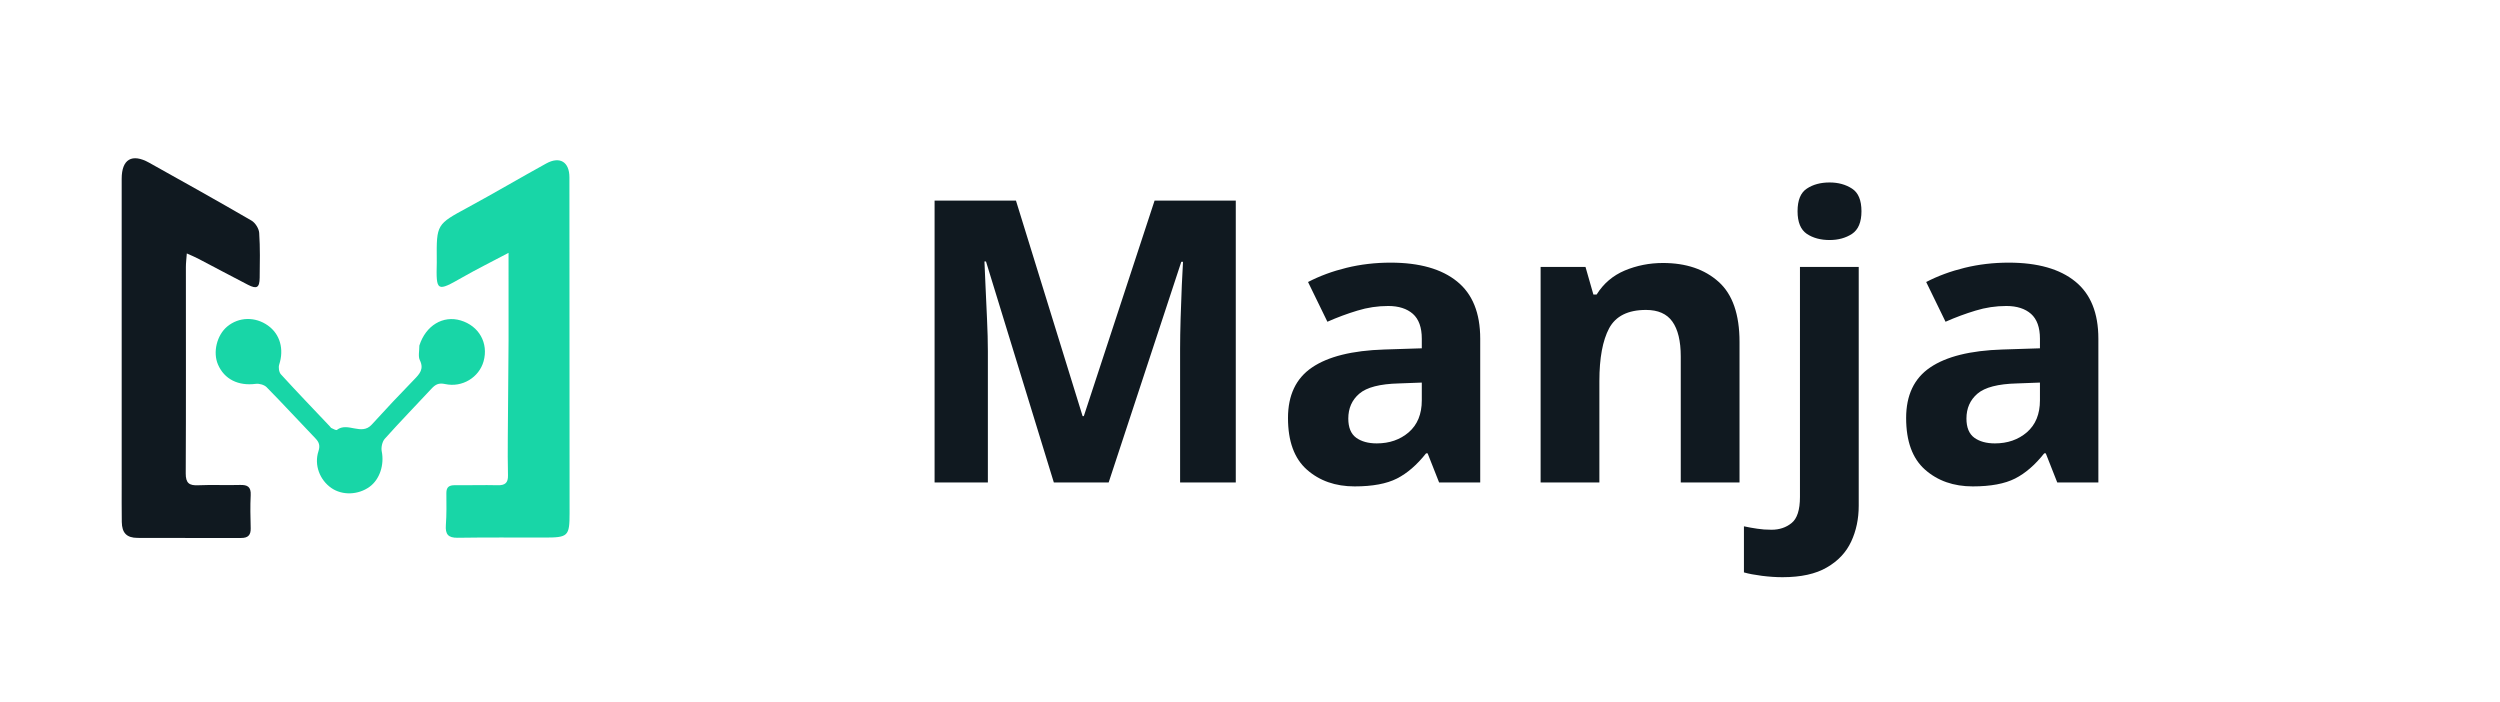
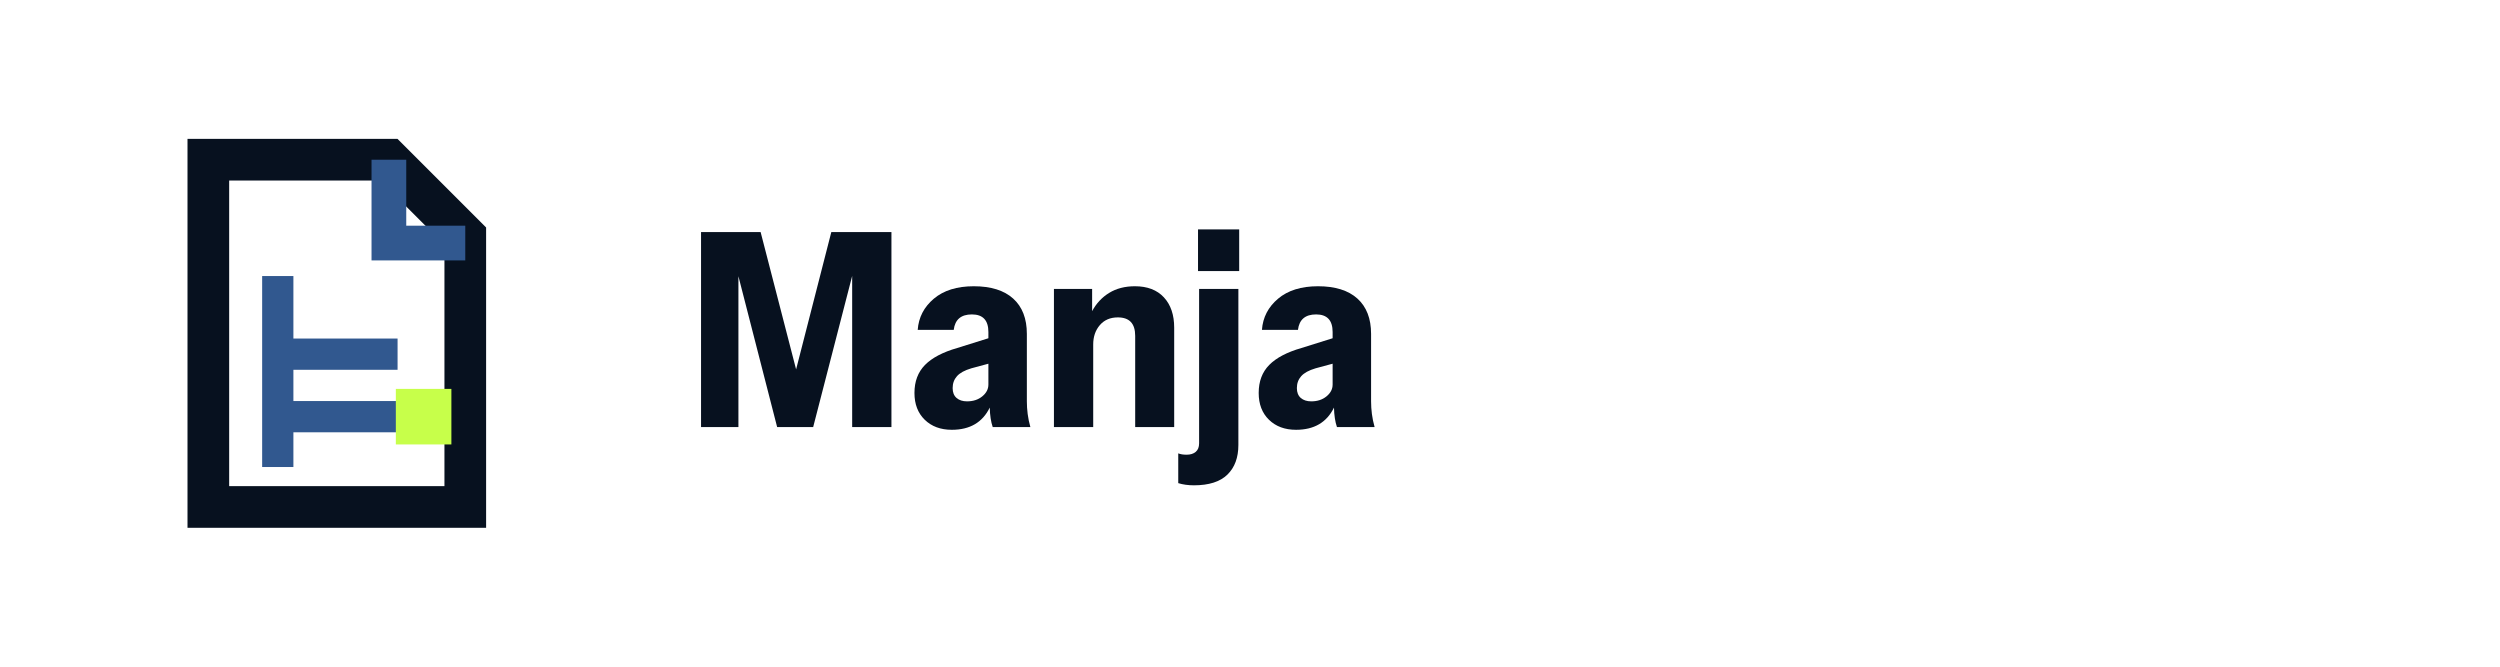
- <svg xmlns="http://www.w3.org/2000/svg" viewBox="0 0 228 64" role="img" aria-labelledby="title desc">
-   <g transform="matrix(.195122 0 0 .195122 -31.21952 -62.82928)">
-     <path fill="#101920" d="M216.878 548C216.877 500.189 216.874 452.877 216.875 405.566C216.875 396.432 221.669 393.564 229.717 398.049C245.717 406.967 261.708 415.907 277.548 425.104C279.317 426.132 281.009 428.825 281.146 430.852C281.614 437.819 281.463 444.835 281.372 451.83C281.312 456.459 280.018 457.228 275.931 455.125C268.083 451.086 260.307 446.908 252.485 442.819C251.063 442.075 249.564 441.477 247.315 440.455C247.133 443.038 246.884 444.924 246.883 446.81C246.872 478.962 246.972 511.113 246.813 543.264C246.791 547.828 248.43 549.002 252.663 548.812C259.147 548.519 265.658 548.867 272.149 548.669C275.696 548.561 277.375 549.539 277.177 553.435C276.914 558.585 277.051 563.762 277.176 568.924C277.252 572.102 275.925 573.455 272.739 573.446C256.58 573.402 240.421 573.509 224.262 573.414C219.165 573.383 217.007 571.063 216.924 565.992C216.827 560.162 216.886 554.331 216.878 548Z" />
-     <path fill="#18d6a7" d="M397.7 481.28C397.695 467.744 397.695 454.677 397.695 440.181C389.575 444.475 382.79 447.84 376.222 451.585C364.11 458.493 363.801 458.438 364.152 444.564C364.161 444.231 364.145 443.898 364.143 443.565C363.999 426.734 364.073 426.87 378.694 418.947C390.993 412.282 403.048 405.167 415.302 398.417C421.655 394.917 426.14 397.657 426.146 404.866C426.194 457.185 426.231 509.504 426.22 561.823C426.218 572.691 425.539 573.251 414.424 573.256C400.927 573.262 387.429 573.141 373.936 573.354C369.426 573.425 368.087 571.688 368.401 567.405C368.765 562.443 368.673 557.441 368.633 552.457C368.61 549.573 370.023 548.755 372.67 548.784C379.334 548.857 386.003 548.629 392.662 548.797C396.099 548.884 397.517 547.635 397.432 544.19C397.287 538.37 397.307 532.545 397.344 526.723C397.439 511.732 397.582 496.741 397.7 481.28Z" />
-     <path fill="#18d6a7" d="M356.005 483.527C359.002 474.096 367.09 469.328 375.289 471.766C383.891 474.325 388.406 482.367 386.022 490.885C383.937 498.337 376.099 503.267 368.04 501.503C364.997 500.837 363.467 501.739 361.653 503.695C354.407 511.507 346.954 519.132 339.858 527.075C338.64 528.438 338.056 531.162 338.428 533.005C339.671 539.164 337.536 546.066 332.704 549.548C327.371 553.39 319.973 553.618 314.881 550.096C309.46 546.345 306.749 539.34 308.837 532.929C309.711 530.246 309.158 528.689 307.375 526.835C299.76 518.913 292.332 510.81 284.625 502.98C283.507 501.844 281.164 501.196 279.53 501.41C271.407 502.47 264.872 499.289 261.892 492.399C259.406 486.649 261.338 478.674 266.201 474.618C271.608 470.108 279.259 469.913 285.21 474.134C290.928 478.19 292.828 485.218 290.501 492.398C290.07 493.727 290.394 495.974 291.291 496.956C298.809 505.193 306.543 513.234 314.211 521.335C314.44 521.576 314.605 521.944 314.881 522.062C315.745 522.432 317.072 523.253 317.473 522.94C322.458 519.054 328.92 525.783 333.735 520.479C340.226 513.33 346.857 506.303 353.588 499.38C356.16 496.734 358.253 494.481 356.238 490.358C355.377 488.597 356.004 486.108 356.005 483.527Z" />
+ <svg xmlns="http://www.w3.org/2000/svg" viewBox="0 0 720 192" role="img" aria-labelledby="title desc">
+   <g transform="translate(32 32)">
+     <path d="M28 14h52l22 22v78H28Z" fill="none" stroke="#07111f" stroke-width="12" stroke-linejoin="miter" />
+     <path d="M80 14v24h22" fill="none" stroke="#31588f" stroke-width="10" stroke-linejoin="miter" />
+     <path d="M48 52v46m0-28h30M48 88h42" fill="none" stroke="#31588f" stroke-width="9" stroke-linecap="square" />
+     <path fill="#c7ff4a" d="M82 80h16v16H82Z" />
  </g>
-   <text x="82" y="44" fill="#101920" font-family="Avenir Next, ui-sans-serif, system-ui, sans-serif" font-size="36" font-weight="850" letter-spacing="0">Manja</text>
+   <g transform="translate(198 123) scale(0.078 -0.078)" fill="#07111f">
+     <path d="M50 0V720H270L401 213L531 720H753V0H608V558L464 0H331L188 557V0Z" />
+     <path d="M976 -10Q914 -10 876.0 27.0Q838 64 838 126Q838 190 877.0 229.5Q916 269 996 292L1111 328V351Q1111 416 1050 416Q990 416 983 359H850Q855 428 909.5 474.0Q964 520 1057 520Q1152 520 1202.5 474.5Q1253 429 1253 344V95Q1253 72 1256.0 48.5Q1259 25 1266 0H1127Q1117 29 1116 72Q1076 -10 976 -10ZM979 144Q979 120 993.5 107.5Q1008 95 1032 95Q1066 95 1088.5 113.5Q1111 132 1111 157V234L1048 217Q1011 206 995.0 188.0Q979 170 979 144Z" />
+     <path d="M1353 0V510H1494V428Q1517 471 1557.0 495.5Q1597 520 1652 520Q1721 520 1759.0 479.0Q1797 438 1797 367V0H1653V337Q1653 405 1589 405Q1547 405 1522.5 376.5Q1498 348 1498 305V0Z" />
+     <path d="M1870 -215Q1838 -215 1812 -207V-97Q1824 -102 1843 -102Q1864 -102 1876.5 -91.5Q1889 -81 1889 -60V510H2034V-66Q2034 -136 1993.5 -175.5Q1953 -215 1870 -215ZM1885 576V730H2037V576Z" />
+     <path d="M2247 -10Q2185 -10 2147.0 27.0Q2109 64 2109 126Q2109 190 2148.0 229.5Q2187 269 2267 292L2382 328V351Q2382 416 2321 416Q2261 416 2254 359H2121Q2126 428 2180.5 474.0Q2235 520 2328 520Q2423 520 2473.5 474.5Q2524 429 2524 344V95Q2524 72 2527.0 48.5Q2530 25 2537 0H2398Q2388 29 2387 72Q2347 -10 2247 -10ZM2250 144Q2250 120 2264.5 107.5Q2279 95 2303 95Q2337 95 2359.5 113.5Q2382 132 2382 157V234L2319 217Q2282 206 2266.0 188.0Q2250 170 2250 144Z" />
+   </g>
</svg>
